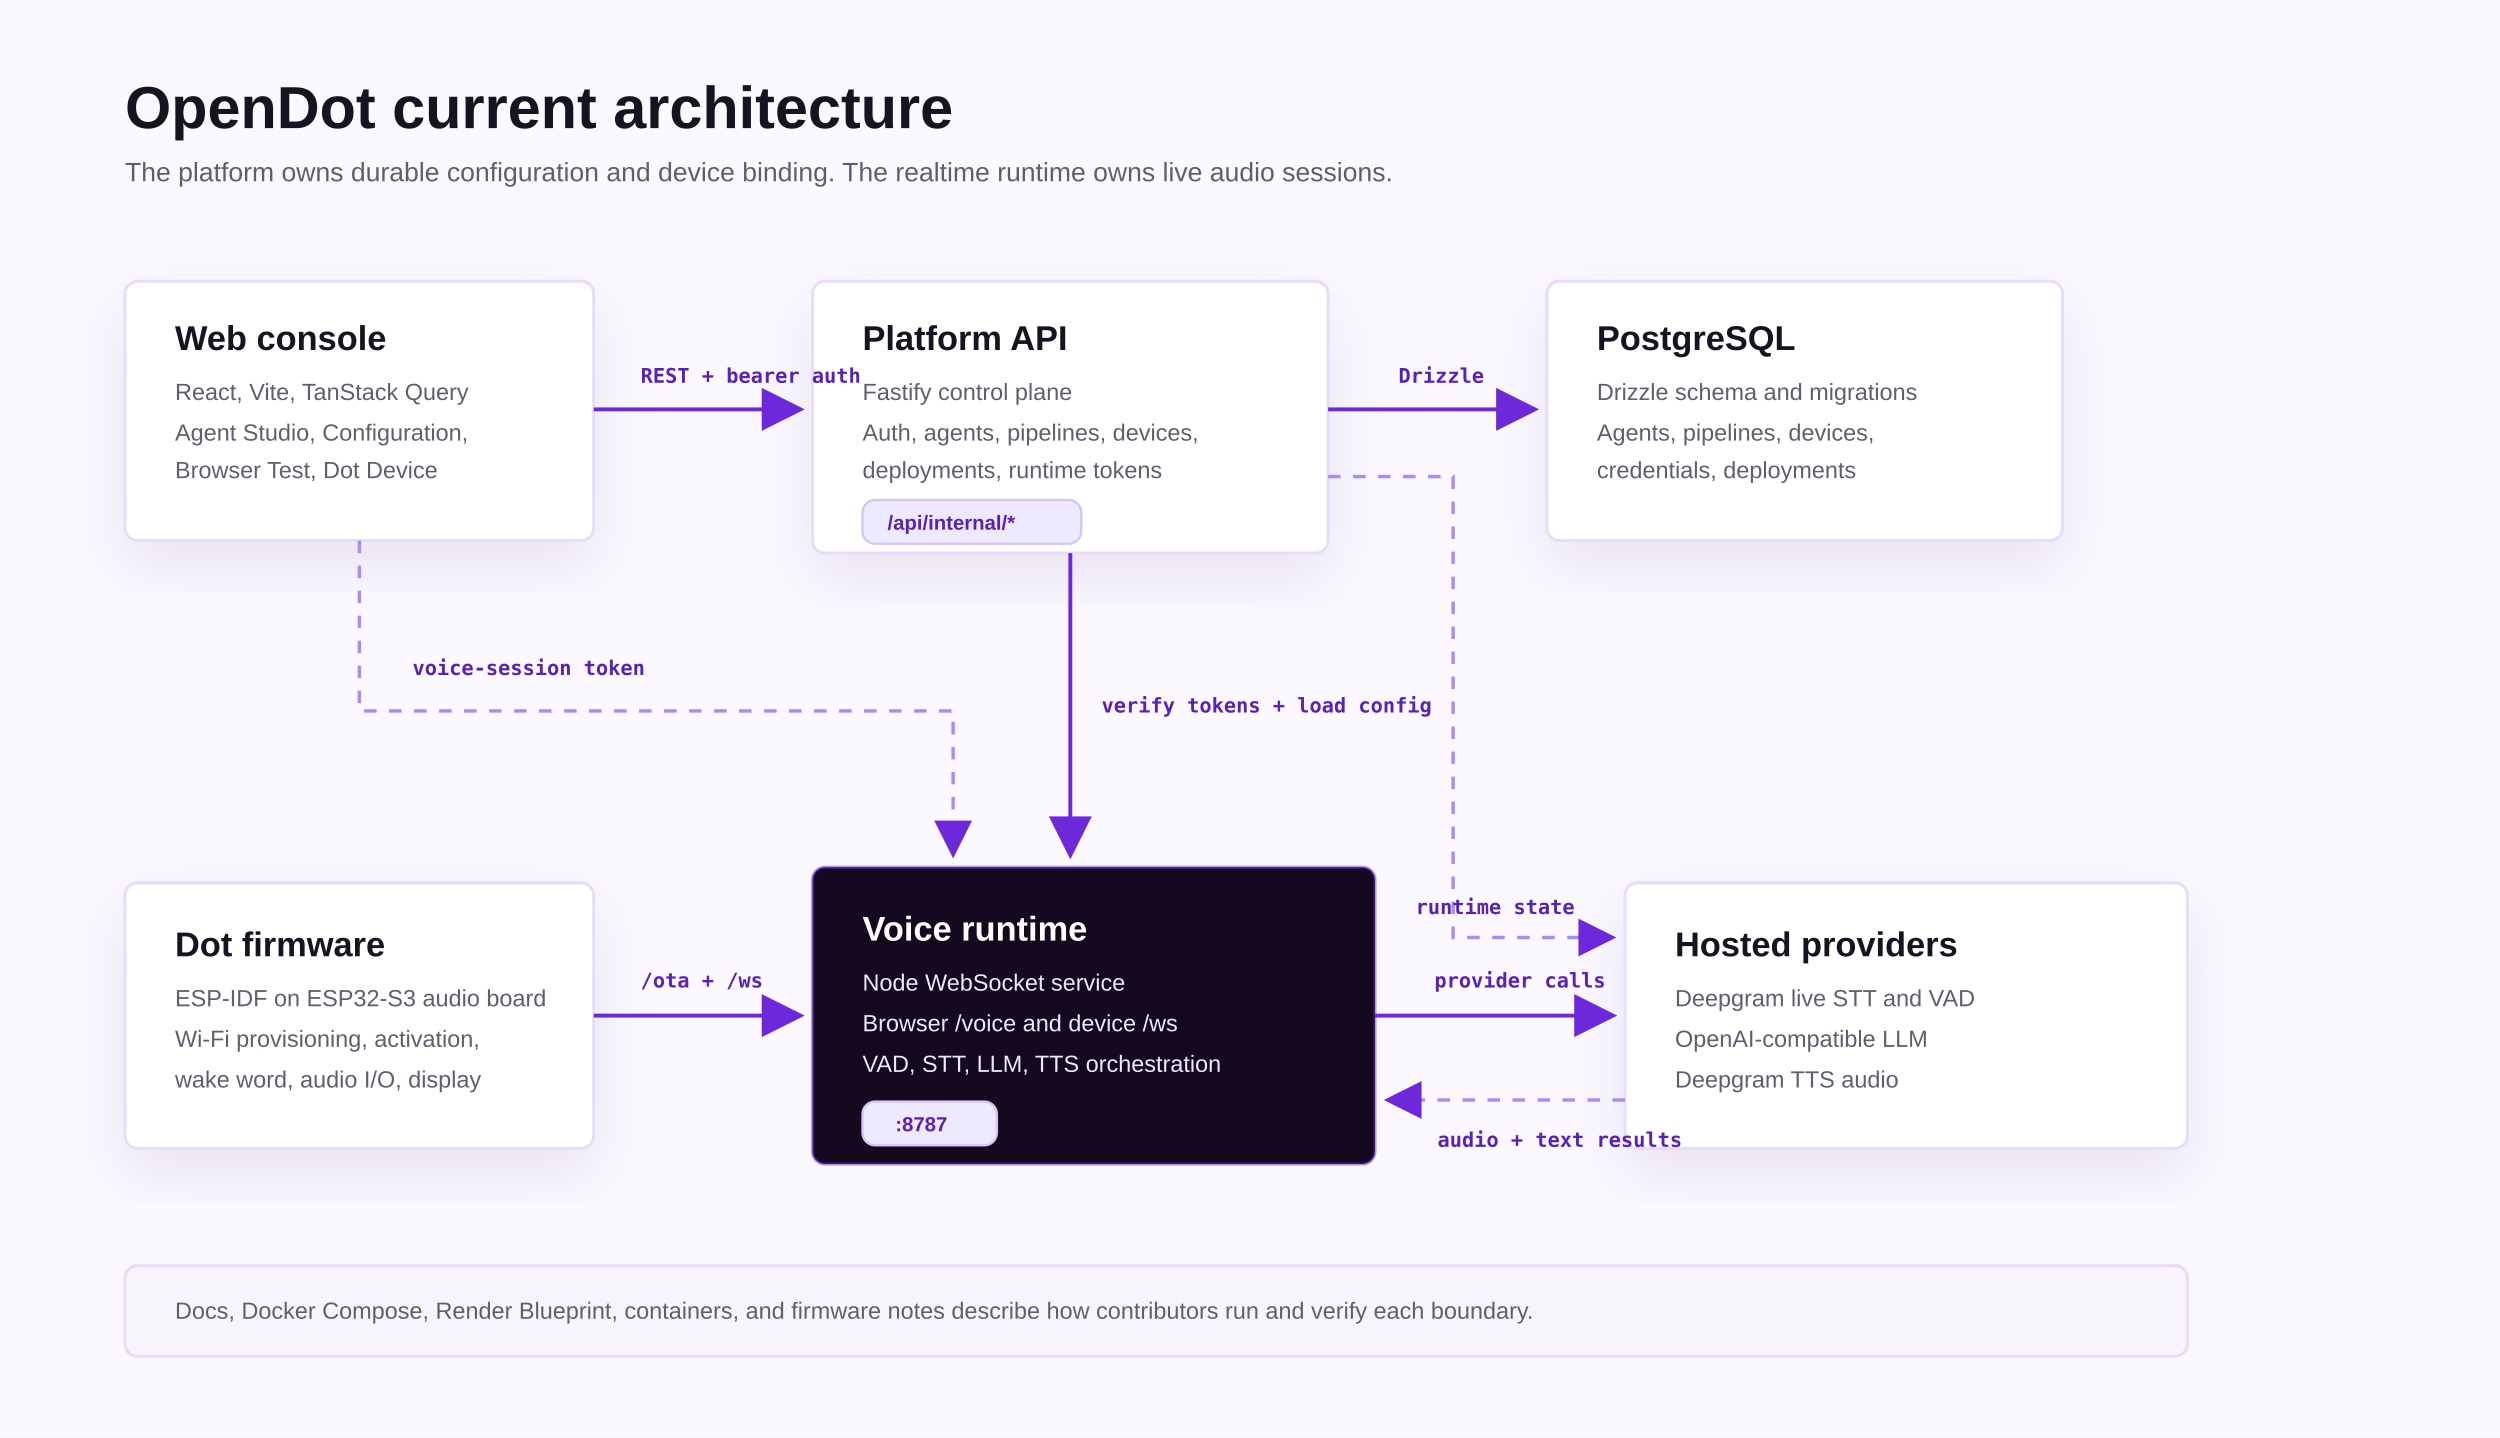
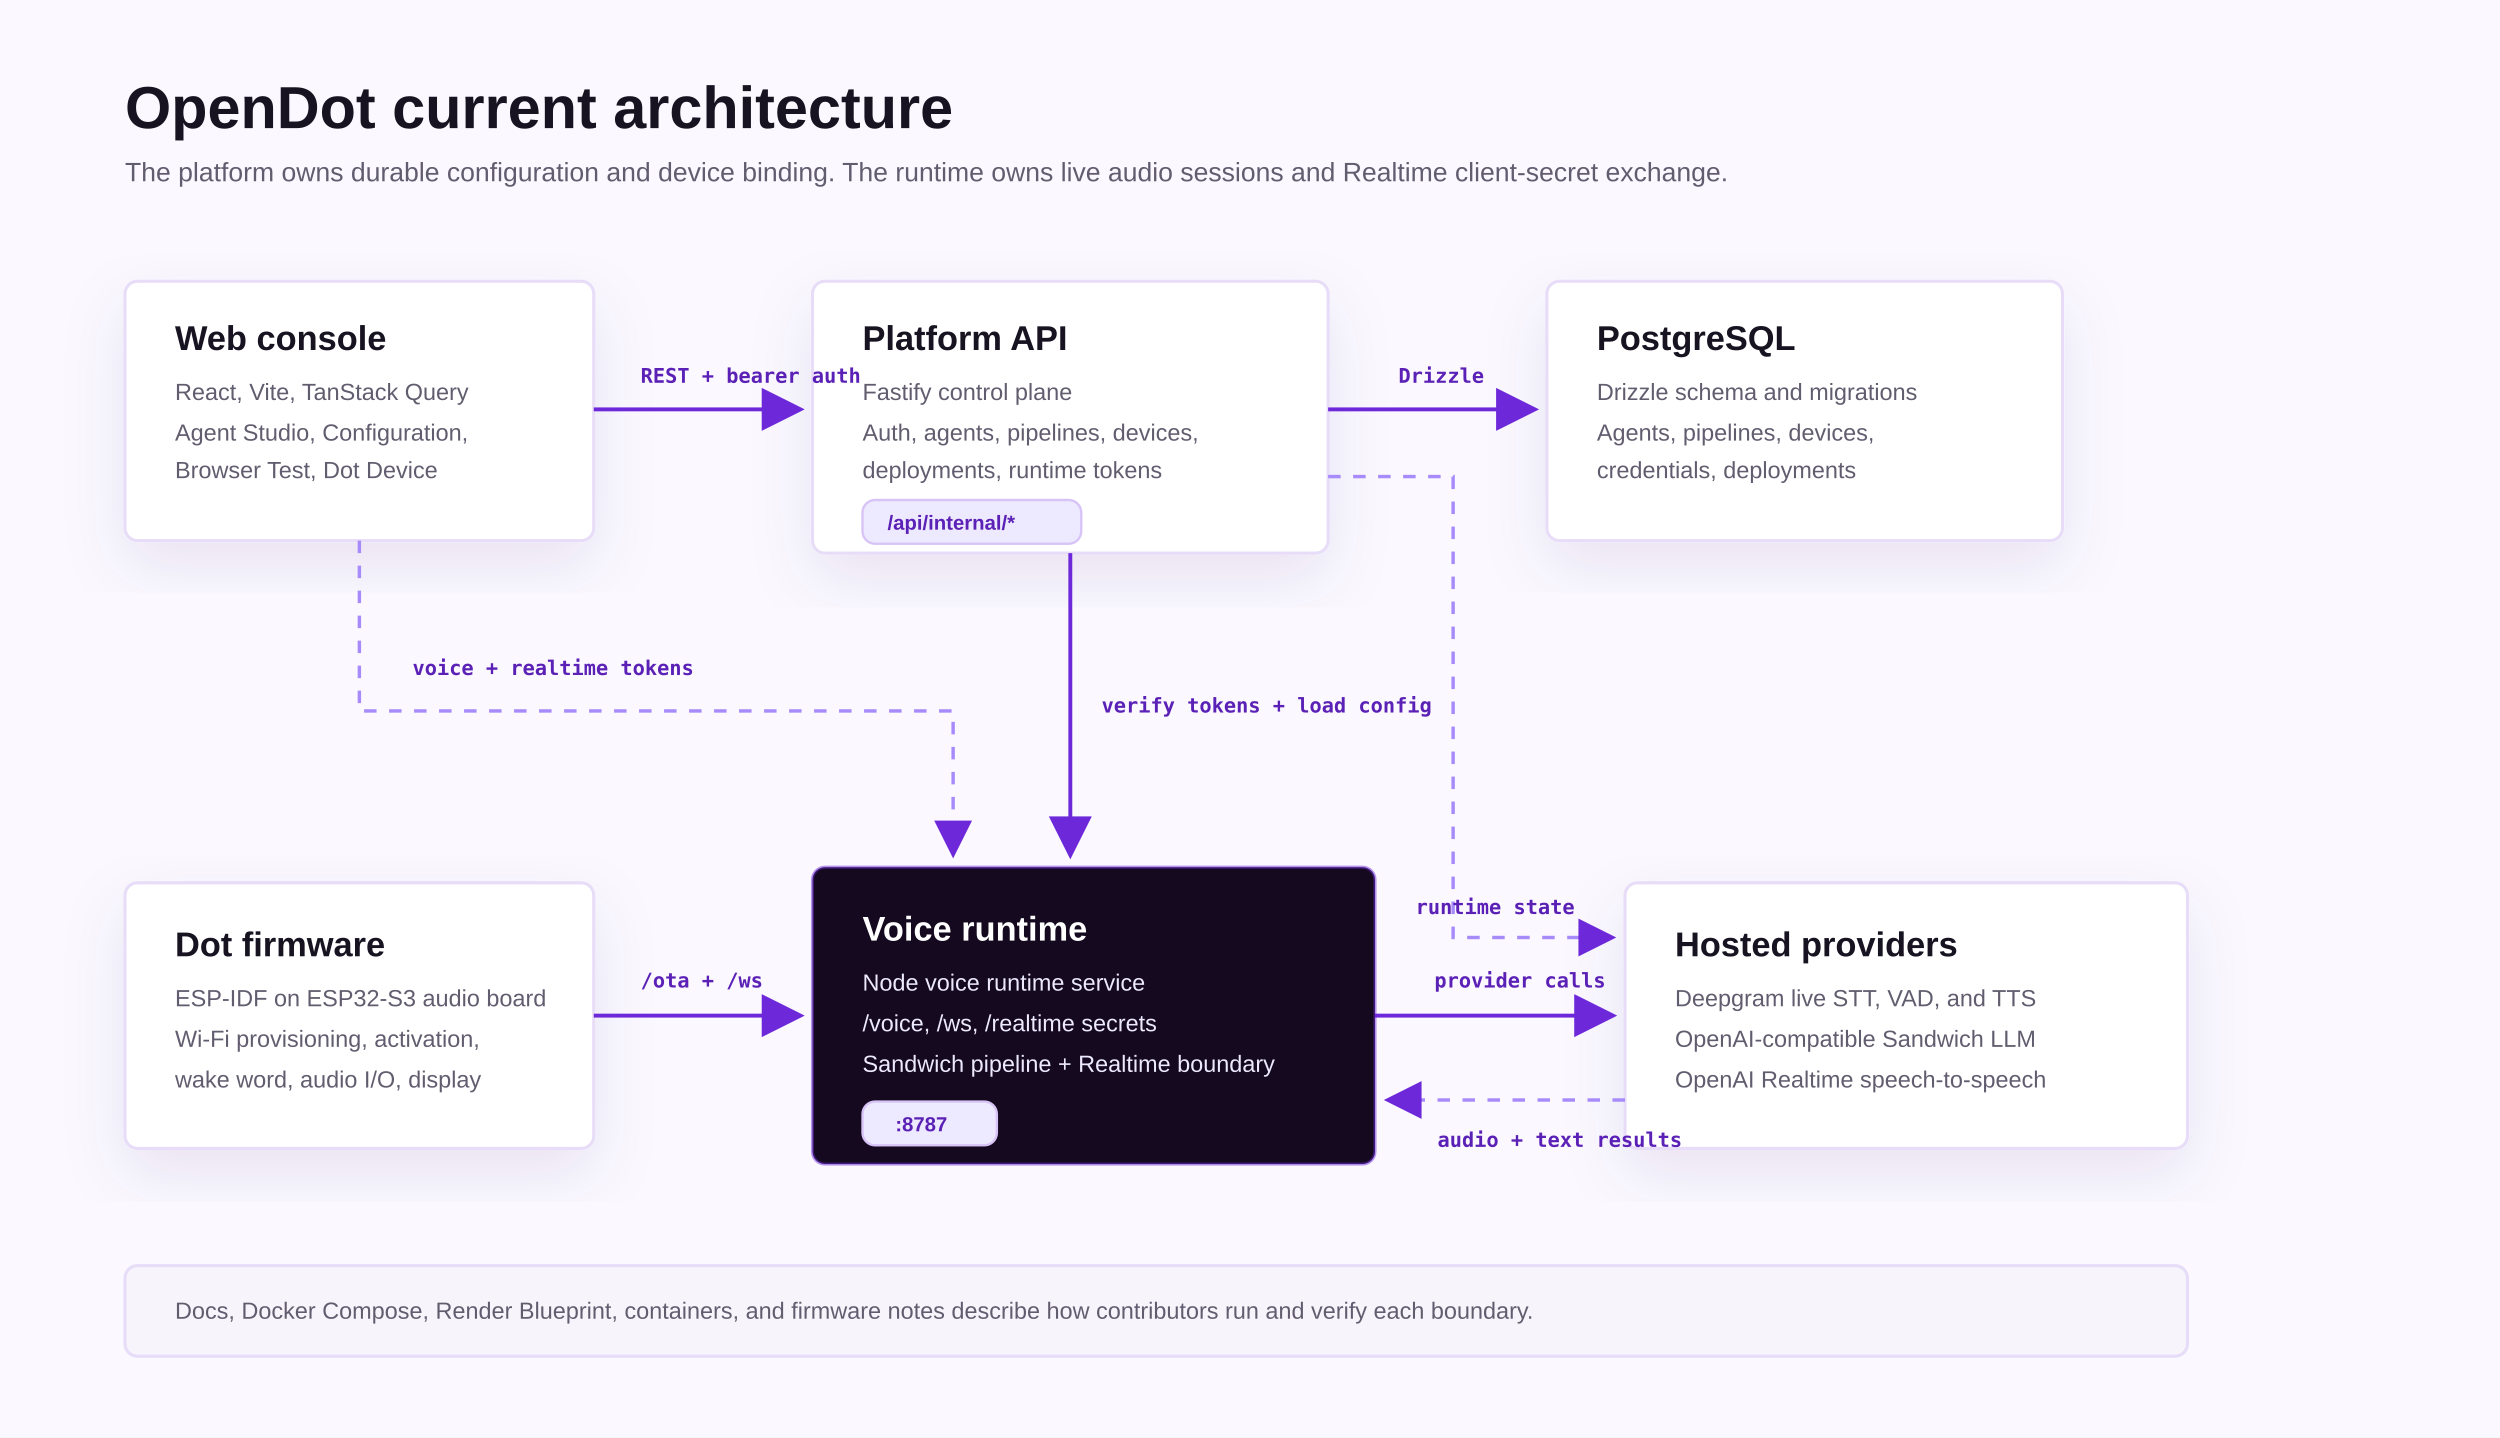
<svg xmlns="http://www.w3.org/2000/svg" width="1600" height="920" viewBox="0 0 1600 920" fill="none" role="img" aria-labelledby="system-architecture-title system-architecture-desc">
  <defs>
    <marker id="arrow" markerWidth="11" markerHeight="11" refX="9" refY="5.5" orient="auto" markerUnits="strokeWidth">
      <path d="M0 0L11 5.5L0 11Z" fill="#6d28d9" />
    </marker>
    <filter id="soft-shadow" x="-20%" y="-20%" width="140%" height="140%">
      <feDropShadow dx="0" dy="16" stdDeviation="20" flood-color="#2e1065" flood-opacity="0.09" />
    </filter>
    <style>
      .bg { fill: #fbf9ff; }
      .panel { fill: #fff; stroke: #e8ddf8; stroke-width: 2; filter: url(#soft-shadow); }
      .panel-soft { fill: #f7f5fb; stroke: #e8ddf8; stroke-width: 2; }
      .dark { fill: #14091f; stroke: #6d28d9; stroke-opacity: .48; stroke-width: 2; }
      .title { font-family: Manrope, Arial, sans-serif; font-size: 38px; font-weight: 800; fill: #171321; }
      .subtitle { font-family: Manrope, Arial, sans-serif; font-size: 17px; font-weight: 500; fill: #625c6f; }
      .label { font-family: Manrope, Arial, sans-serif; font-size: 22px; font-weight: 800; fill: #171321; }
      .dark-label { font-family: Manrope, Arial, sans-serif; font-size: 22px; font-weight: 800; fill: #fff; }
      .body { font-family: Manrope, Arial, sans-serif; font-size: 15px; font-weight: 500; fill: #625c6f; }
      .dark-body { font-family: Manrope, Arial, sans-serif; font-size: 15px; font-weight: 500; fill: #ede9fe; }
      .chip { fill: #ede9fe; stroke: #d8c3f7; stroke-width: 1.5; }
      .chip-text { font-family: Manrope, Arial, sans-serif; font-size: 13px; font-weight: 800; fill: #5b21b6; }
      .line { stroke: #6d28d9; stroke-width: 2.5; marker-end: url(#arrow); }
      .line-soft { stroke: #a78bfa; stroke-width: 2.2; stroke-dasharray: 8 8; marker-end: url(#arrow); }
      .mono { font-family: SFMono-Regular, Consolas, monospace; font-size: 13px; font-weight: 600; fill: #5b21b6; }
    </style>
  </defs>
  <rect class="bg" width="1600" height="920" />
  <text class="title" x="80" y="82">OpenDot current architecture</text>
-   <text class="subtitle" x="80" y="116">The platform owns durable configuration and device binding. The realtime runtime owns live audio sessions.</text>
+   <text class="subtitle" x="80" y="116">The platform owns durable configuration and device binding. The runtime owns live audio sessions and Realtime client-secret exchange.</text>
  <rect class="panel" x="80" y="180" width="300" height="166" rx="8" />
  <text class="label" x="112" y="224">Web console</text>
  <text class="body" x="112" y="256">React, Vite, TanStack Query</text>
  <text class="body" x="112" y="282">Agent Studio, Configuration,</text>
  <text class="body" x="112" y="306">Browser Test, Dot Device</text>
  <rect class="panel" x="520" y="180" width="330" height="174" rx="8" />
  <text class="label" x="552" y="224">Platform API</text>
  <text class="body" x="552" y="256">Fastify control plane</text>
  <text class="body" x="552" y="282">Auth, agents, pipelines, devices,</text>
  <text class="body" x="552" y="306">deployments, runtime tokens</text>
  <rect class="chip" x="552" y="320" width="140" height="28" rx="8" />
  <text class="chip-text" x="568" y="339">/api/internal/*</text>
  <rect class="panel" x="990" y="180" width="330" height="166" rx="8" />
  <text class="label" x="1022" y="224">PostgreSQL</text>
  <text class="body" x="1022" y="256">Drizzle schema and migrations</text>
  <text class="body" x="1022" y="282">Agents, pipelines, devices,</text>
  <text class="body" x="1022" y="306">credentials, deployments</text>
  <rect class="dark" x="520" y="555" width="360" height="190" rx="8" />
  <text class="dark-label" x="552" y="602">Voice runtime</text>
-   <text class="dark-body" x="552" y="634">Node WebSocket service</text>
-   <text class="dark-body" x="552" y="660">Browser /voice and device /ws</text>
-   <text class="dark-body" x="552" y="686">VAD, STT, LLM, TTS orchestration</text>
+   <text class="dark-body" x="552" y="634">Node voice runtime service</text>
+   <text class="dark-body" x="552" y="660">/voice, /ws, /realtime secrets</text>
+   <text class="dark-body" x="552" y="686">Sandwich pipeline + Realtime boundary</text>
  <rect class="chip" x="552" y="705" width="86" height="28" rx="8" />
  <text class="chip-text" x="573" y="724">:8787</text>
  <rect class="panel" x="80" y="565" width="300" height="170" rx="8" />
  <text class="label" x="112" y="612">Dot firmware</text>
  <text class="body" x="112" y="644">ESP-IDF on ESP32-S3 audio board</text>
  <text class="body" x="112" y="670">Wi-Fi provisioning, activation,</text>
  <text class="body" x="112" y="696">wake word, audio I/O, display</text>
  <rect class="panel" x="1040" y="565" width="360" height="170" rx="8" />
  <text class="label" x="1072" y="612">Hosted providers</text>
-   <text class="body" x="1072" y="644">Deepgram live STT and VAD</text>
-   <text class="body" x="1072" y="670">OpenAI-compatible LLM</text>
-   <text class="body" x="1072" y="696">Deepgram TTS audio</text>
+   <text class="body" x="1072" y="644">Deepgram live STT, VAD, and TTS</text>
+   <text class="body" x="1072" y="670">OpenAI-compatible Sandwich LLM</text>
+   <text class="body" x="1072" y="696">OpenAI Realtime speech-to-speech</text>
  <rect class="panel-soft" x="80" y="810" width="1320" height="58" rx="8" />
  <text class="body" x="112" y="844">Docs, Docker Compose, Render Blueprint, containers, and firmware notes describe how contributors run and verify each boundary.</text>
  <path class="line" d="M380 262H510" />
  <text class="mono" x="410" y="245">REST + bearer auth</text>
  <path class="line" d="M850 262H980" />
  <text class="mono" x="895" y="245">Drizzle</text>
  <path class="line" d="M685 354V545" />
  <text class="mono" x="705" y="456">verify tokens + load config</text>
  <path class="line-soft" d="M230 346V455H610V545" />
-   <text class="mono" x="264" y="432">voice-session token</text>
+   <text class="mono" x="264" y="432">voice + realtime tokens</text>
  <path class="line" d="M380 650H510" />
  <text class="mono" x="410" y="632">/ota + /ws</text>
  <path class="line" d="M880 650H1030" />
  <text class="mono" x="918" y="632">provider calls</text>
  <path class="line-soft" d="M1040 704H890" />
  <text class="mono" x="920" y="734">audio + text results</text>
  <path class="line-soft" d="M850 305H930V600H1030" />
  <text class="mono" x="906" y="585">runtime state</text>
</svg>
